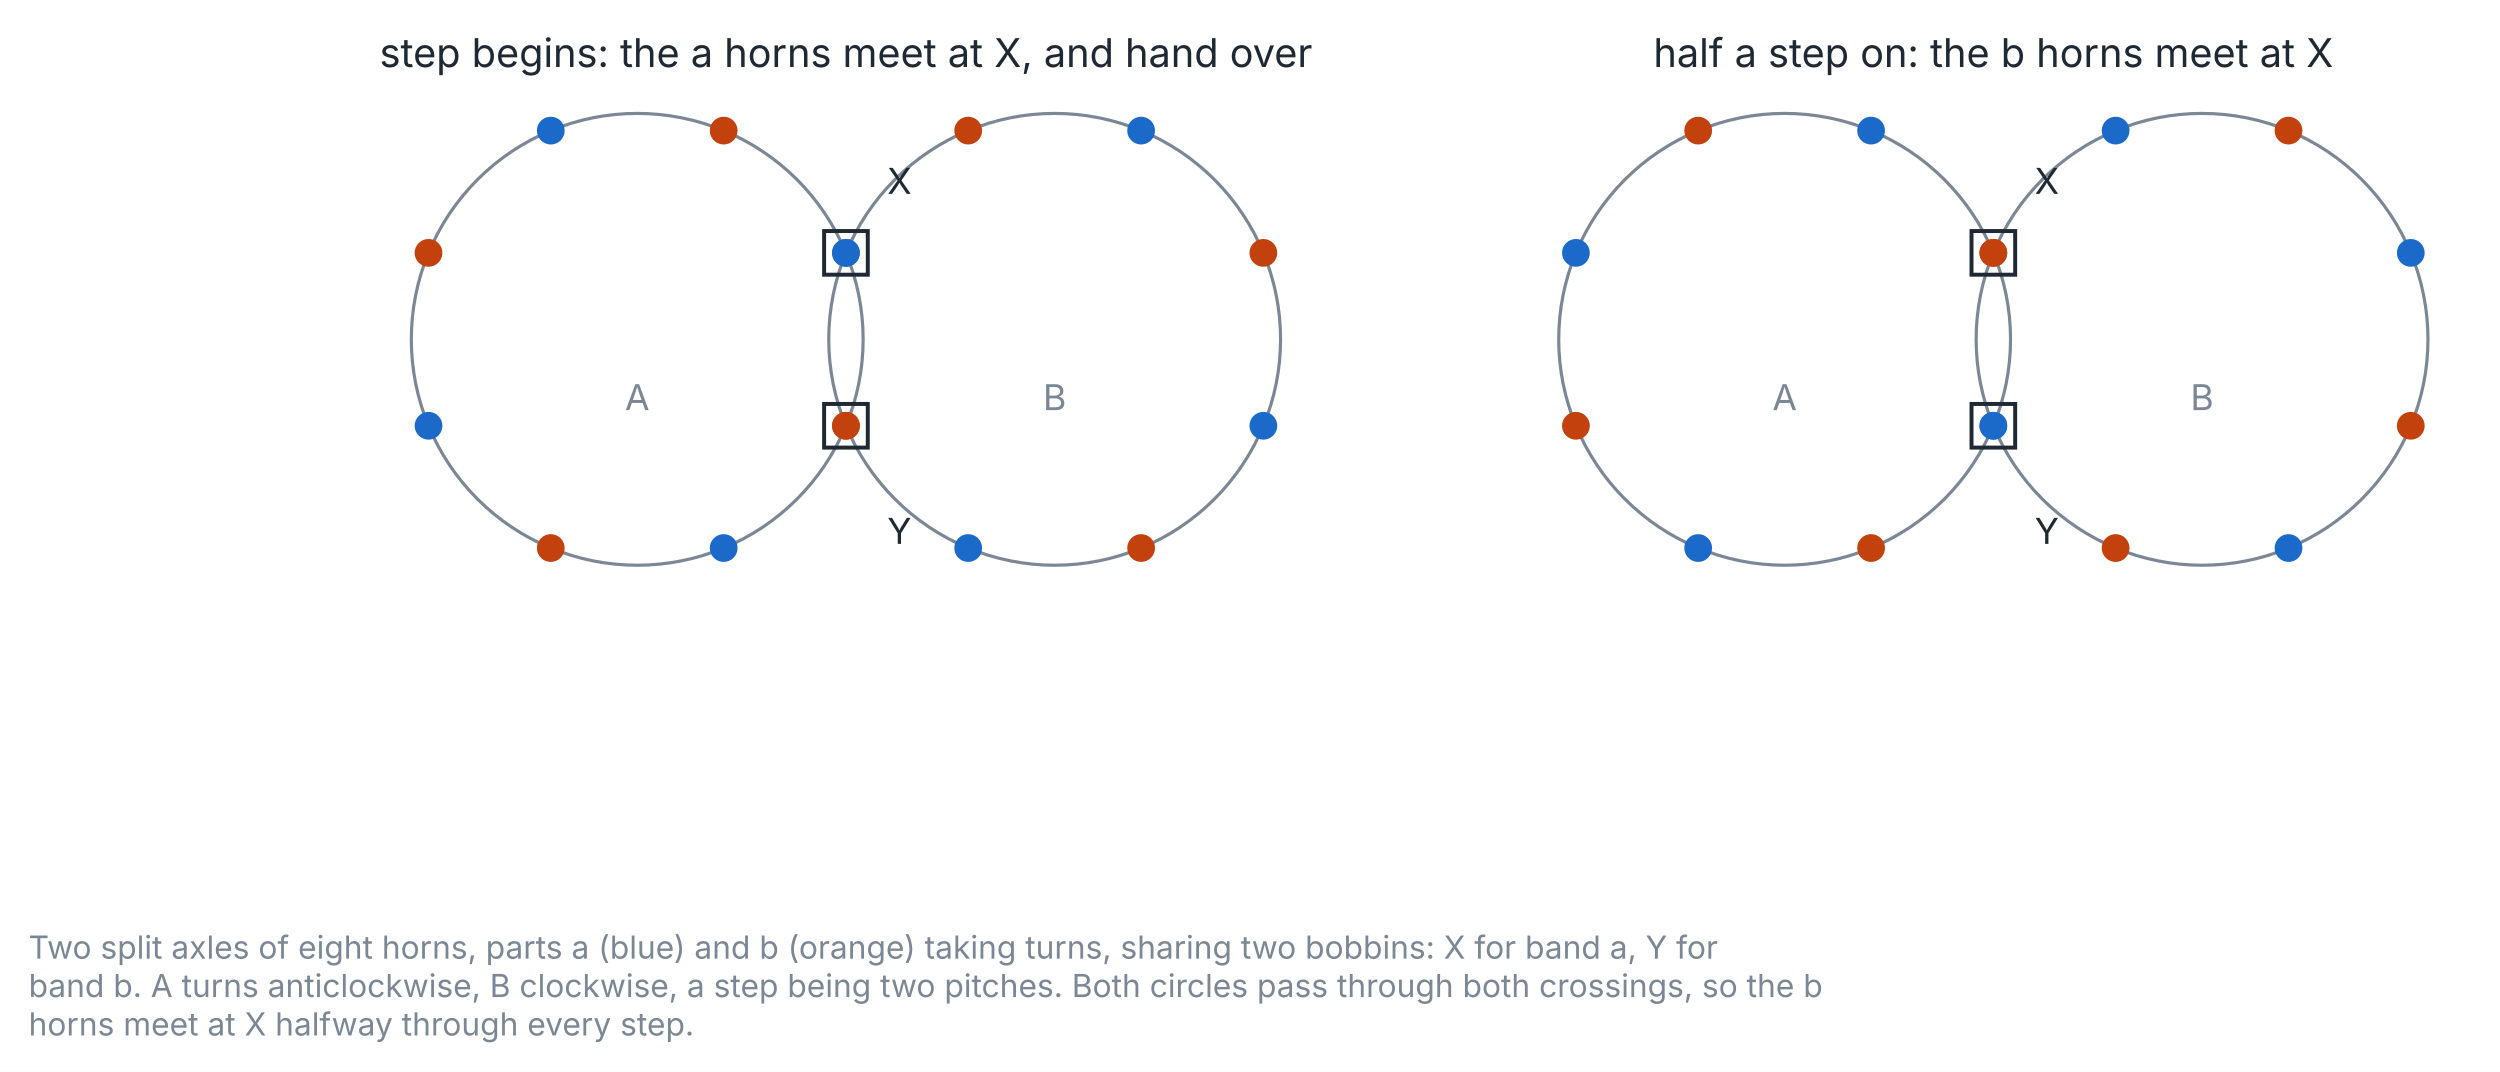
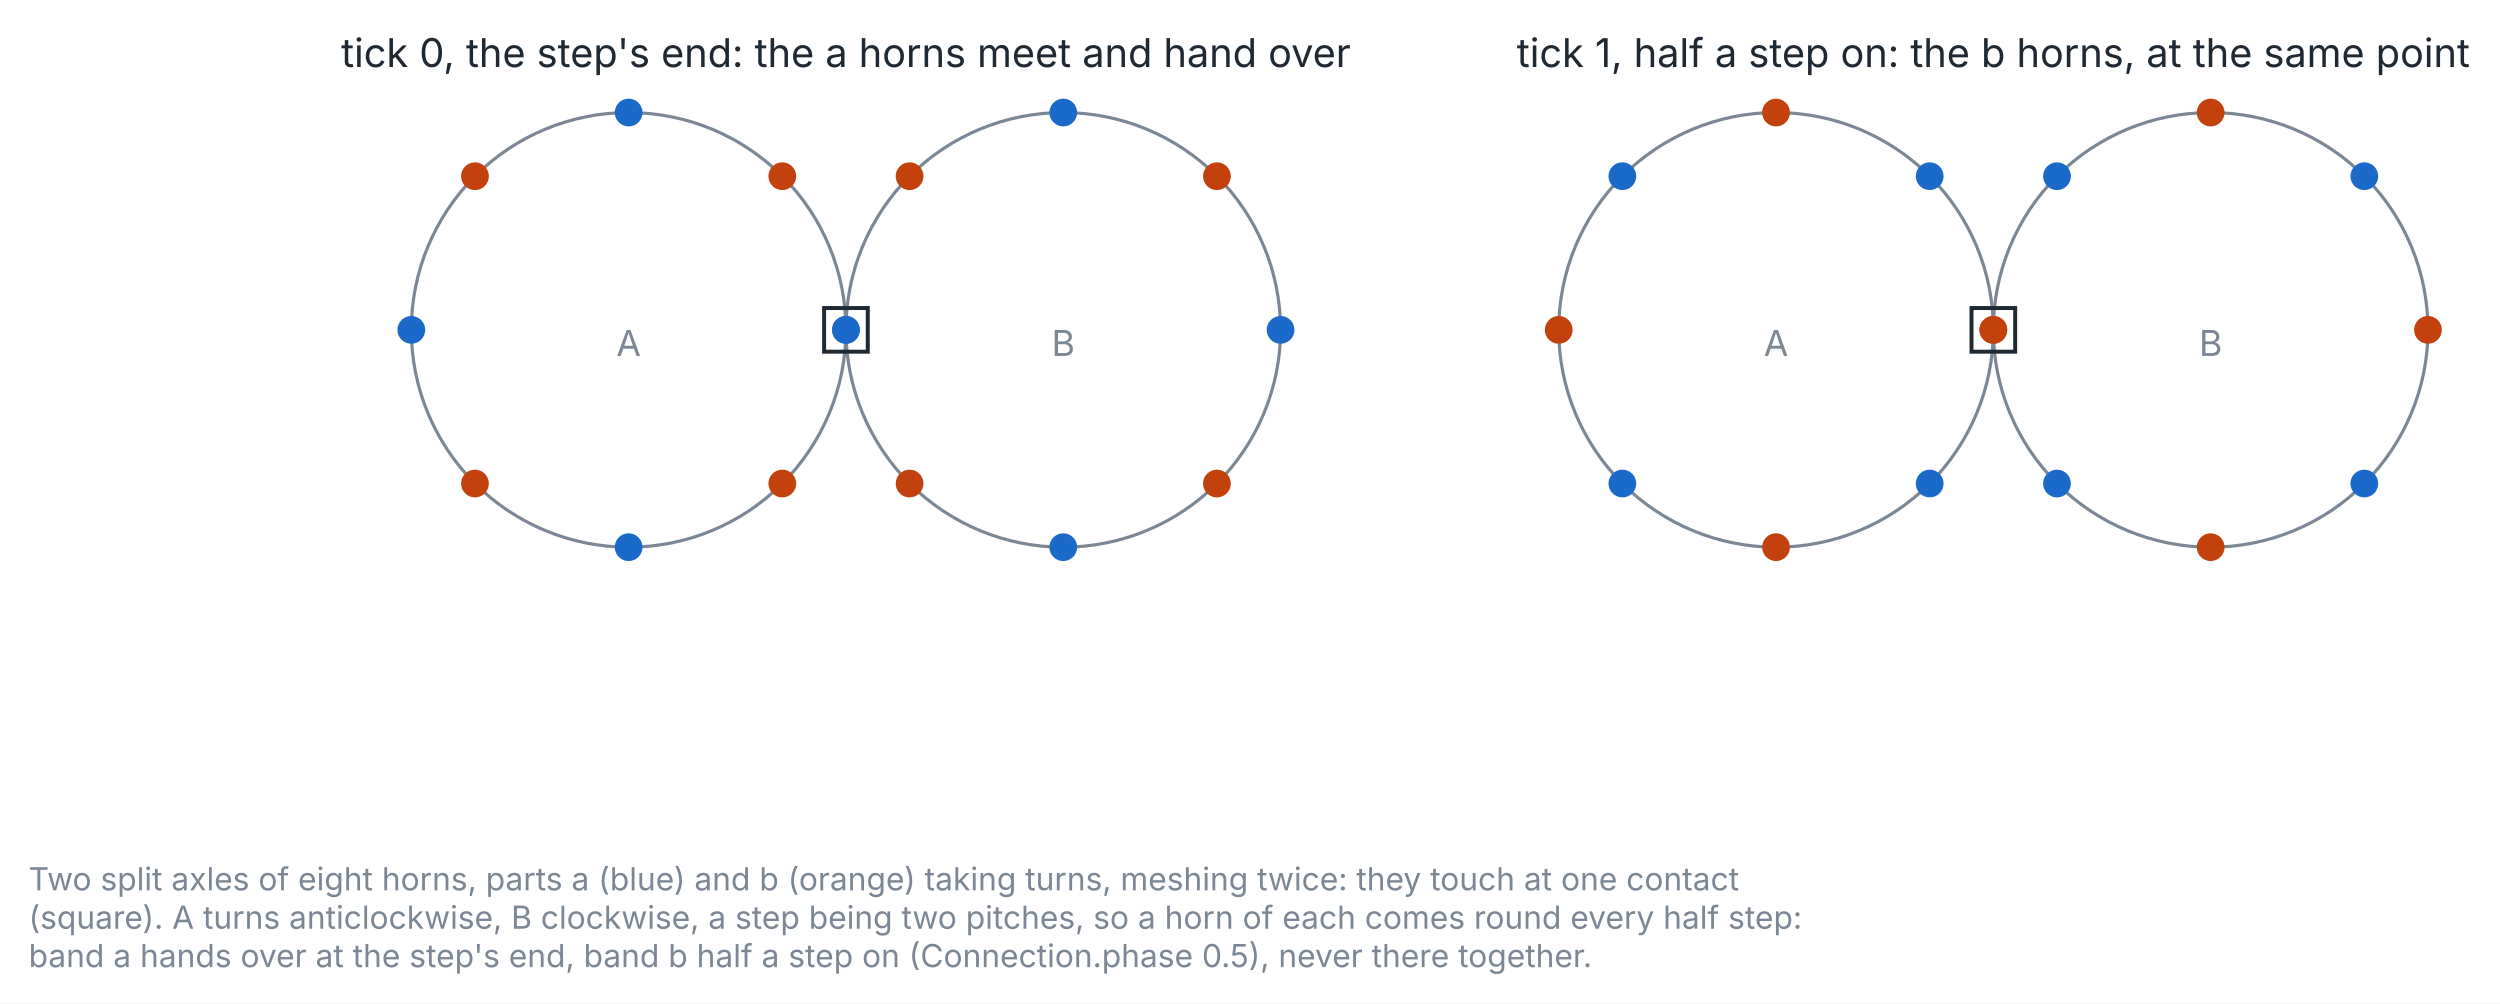
- <svg xmlns="http://www.w3.org/2000/svg" xmlns:xlink="http://www.w3.org/1999/xlink" width="630pt" height="270.069pt" viewBox="0 0 630 270.069" version="1.1">
+ <svg xmlns="http://www.w3.org/2000/svg" xmlns:xlink="http://www.w3.org/1999/xlink" width="630pt" height="252.853pt" viewBox="0 0 630 252.853" version="1.1">
  <defs>
    <style type="text/css">*{stroke-linejoin: round; stroke-linecap: butt}</style>
  </defs>
  <g id="figure_1">
    <g id="patch_1">
-       <path d="M 0 270.069  L 630 270.069  L 630 0  L 0 0  z " style="fill: #ffffff" />
+       <path d="M 0 252.853  L 630 252.853  L 630 0  L 0 0  z " style="fill: #ffffff" />
    </g>
    <g id="axes_1">
      <g id="patch_2">
-         <path d="M 160.582 142.439  C 175.679 142.439 190.161 136.44 200.837 125.765  C 211.512 115.089 217.511 100.607 217.511 85.51  C 217.511 70.412 211.512 55.93 200.837 45.255  C 190.161 34.579 175.679 28.58 160.582 28.58  C 145.484 28.58 131.002 34.579 120.327 45.255  C 109.651 55.93 103.652 70.412 103.652 85.51  C 103.652 100.607 109.651 115.089 120.327 125.765  C 131.002 136.44 145.484 142.439 160.582 142.439  L 160.582 142.439  z " clip-path="url(#p36fb845d3a)" style="fill: none; stroke: #7b8794; stroke-width: 0.8; stroke-linejoin: miter" />
+         <path d="M 158.415 137.889  C 172.938 137.889 186.868 132.118 197.138 121.849  C 207.407 111.58 213.177 97.649 213.177 83.126  C 213.177 68.603 207.407 54.673 197.138 44.403  C 186.868 34.134 172.938 28.364 158.415 28.364  C 143.892 28.364 129.961 34.134 119.692 44.403  C 109.423 54.673 103.652 68.603 103.652 83.126  C 103.652 97.649 109.423 111.58 119.692 121.849  C 129.961 132.118 143.892 137.889 158.415 137.889  L 158.415 137.889  z " clip-path="url(#p53118f88a5)" style="fill: none; stroke: #7b8794; stroke-width: 0.8; stroke-linejoin: miter" />
      </g>
      <g id="patch_3">
-         <path d="M 265.773 142.439  C 280.871 142.439 295.352 136.44 306.028 125.765  C 316.704 115.089 322.702 100.607 322.702 85.51  C 322.702 70.412 316.704 55.93 306.028 45.255  C 295.352 34.579 280.871 28.58 265.773 28.58  C 250.675 28.58 236.194 34.579 225.518 45.255  C 214.842 55.93 208.844 70.412 208.844 85.51  C 208.844 100.607 214.842 115.089 225.518 125.765  C 236.194 136.44 250.675 142.439 265.773 142.439  L 265.773 142.439  z " clip-path="url(#p36fb845d3a)" style="fill: none; stroke: #7b8794; stroke-width: 0.8; stroke-linejoin: miter" />
+         <path d="M 267.94 137.889  C 282.463 137.889 296.393 132.118 306.663 121.849  C 316.932 111.58 322.702 97.649 322.702 83.126  C 322.702 68.603 316.932 54.673 306.663 44.403  C 296.393 34.134 282.463 28.364 267.94 28.364  C 253.417 28.364 239.486 34.134 229.217 44.403  C 218.947 54.673 213.177 68.603 213.177 83.126  C 213.177 97.649 218.947 111.58 229.217 121.849  C 239.486 132.118 253.417 137.889 267.94 137.889  L 267.94 137.889  z " clip-path="url(#p53118f88a5)" style="fill: none; stroke: #7b8794; stroke-width: 0.8; stroke-linejoin: miter" />
      </g>
      <g id="line2d_1">
        <defs>
          <path id="m44607e3e5b" d="M 0 3  C 0.796 3 1.559 2.684 2.121 2.121  C 2.684 1.559 3 0.796 3 0  C 3 -0.796 2.684 -1.559 2.121 -2.121  C 1.559 -2.684 0.796 -3 0 -3  C -0.796 -3 -1.559 -2.684 -2.121 -2.121  C -2.684 -1.559 -3 -0.796 -3 0  C -3 0.796 -2.684 1.559 -2.121 2.121  C -1.559 2.684 -0.796 3 0 3  z " style="stroke: #1b6ac9" />
        </defs>
-         <g clip-path="url(#p36fb845d3a)">
-           <use xlink:href="#m44607e3e5b" x="213.177" y="63.724" style="fill: #1b6ac9; stroke: #1b6ac9" />
+         <g clip-path="url(#p53118f88a5)">
+           <use xlink:href="#m44607e3e5b" x="213.177" y="83.126" style="fill: #1b6ac9; stroke: #1b6ac9" />
        </g>
      </g>
      <g id="line2d_2">
        <defs>
          <path id="med02f3ad15" d="M 0 3  C 0.796 3 1.559 2.684 2.121 2.121  C 2.684 1.559 3 0.796 3 0  C 3 -0.796 2.684 -1.559 2.121 -2.121  C 1.559 -2.684 0.796 -3 0 -3  C -0.796 -3 -1.559 -2.684 -2.121 -2.121  C -2.684 -1.559 -3 -0.796 -3 0  C -3 0.796 -2.684 1.559 -2.121 2.121  C -1.559 2.684 -0.796 3 0 3  z " style="stroke: #c2410c" />
        </defs>
-         <g clip-path="url(#p36fb845d3a)">
-           <use xlink:href="#med02f3ad15" x="182.367" y="32.914" style="fill: #c2410c; stroke: #c2410c" />
+         <g clip-path="url(#p53118f88a5)">
+           <use xlink:href="#med02f3ad15" x="197.138" y="44.403" style="fill: #c2410c; stroke: #c2410c" />
        </g>
      </g>
      <g id="line2d_3">
-         <g clip-path="url(#p36fb845d3a)">
-           <use xlink:href="#m44607e3e5b" x="138.796" y="32.914" style="fill: #1b6ac9; stroke: #1b6ac9" />
+         <g clip-path="url(#p53118f88a5)">
+           <use xlink:href="#m44607e3e5b" x="158.415" y="28.364" style="fill: #1b6ac9; stroke: #1b6ac9" />
        </g>
      </g>
      <g id="line2d_4">
-         <g clip-path="url(#p36fb845d3a)">
-           <use xlink:href="#med02f3ad15" x="107.986" y="63.724" style="fill: #c2410c; stroke: #c2410c" />
+         <g clip-path="url(#p53118f88a5)">
+           <use xlink:href="#med02f3ad15" x="119.692" y="44.403" style="fill: #c2410c; stroke: #c2410c" />
        </g>
      </g>
      <g id="line2d_5">
-         <g clip-path="url(#p36fb845d3a)">
-           <use xlink:href="#m44607e3e5b" x="107.986" y="107.295" style="fill: #1b6ac9; stroke: #1b6ac9" />
+         <g clip-path="url(#p53118f88a5)">
+           <use xlink:href="#m44607e3e5b" x="103.652" y="83.126" style="fill: #1b6ac9; stroke: #1b6ac9" />
        </g>
      </g>
      <g id="line2d_6">
-         <g clip-path="url(#p36fb845d3a)">
-           <use xlink:href="#med02f3ad15" x="138.796" y="138.105" style="fill: #c2410c; stroke: #c2410c" />
+         <g clip-path="url(#p53118f88a5)">
+           <use xlink:href="#med02f3ad15" x="119.692" y="121.849" style="fill: #c2410c; stroke: #c2410c" />
        </g>
      </g>
      <g id="line2d_7">
-         <g clip-path="url(#p36fb845d3a)">
-           <use xlink:href="#m44607e3e5b" x="182.367" y="138.105" style="fill: #1b6ac9; stroke: #1b6ac9" />
+         <g clip-path="url(#p53118f88a5)">
+           <use xlink:href="#m44607e3e5b" x="158.415" y="137.889" style="fill: #1b6ac9; stroke: #1b6ac9" />
        </g>
      </g>
      <g id="line2d_8">
-         <g clip-path="url(#p36fb845d3a)">
-           <use xlink:href="#med02f3ad15" x="213.177" y="107.295" style="fill: #c2410c; stroke: #c2410c" />
+         <g clip-path="url(#p53118f88a5)">
+           <use xlink:href="#med02f3ad15" x="197.138" y="121.849" style="fill: #c2410c; stroke: #c2410c" />
        </g>
      </g>
      <g id="line2d_9">
-         <g clip-path="url(#p36fb845d3a)">
-           <use xlink:href="#m44607e3e5b" x="213.177" y="63.724" style="fill: #1b6ac9; stroke: #1b6ac9" />
+         <g clip-path="url(#p53118f88a5)">
+           <use xlink:href="#m44607e3e5b" x="213.177" y="83.126" style="fill: #1b6ac9; stroke: #1b6ac9" />
        </g>
      </g>
      <g id="line2d_10">
-         <g clip-path="url(#p36fb845d3a)">
-           <use xlink:href="#med02f3ad15" x="243.987" y="32.914" style="fill: #c2410c; stroke: #c2410c" />
+         <g clip-path="url(#p53118f88a5)">
+           <use xlink:href="#med02f3ad15" x="229.217" y="44.403" style="fill: #c2410c; stroke: #c2410c" />
        </g>
      </g>
      <g id="line2d_11">
-         <g clip-path="url(#p36fb845d3a)">
-           <use xlink:href="#m44607e3e5b" x="287.559" y="32.914" style="fill: #1b6ac9; stroke: #1b6ac9" />
+         <g clip-path="url(#p53118f88a5)">
+           <use xlink:href="#m44607e3e5b" x="267.94" y="28.364" style="fill: #1b6ac9; stroke: #1b6ac9" />
        </g>
      </g>
      <g id="line2d_12">
-         <g clip-path="url(#p36fb845d3a)">
-           <use xlink:href="#med02f3ad15" x="318.369" y="63.724" style="fill: #c2410c; stroke: #c2410c" />
+         <g clip-path="url(#p53118f88a5)">
+           <use xlink:href="#med02f3ad15" x="306.663" y="44.403" style="fill: #c2410c; stroke: #c2410c" />
        </g>
      </g>
      <g id="line2d_13">
-         <g clip-path="url(#p36fb845d3a)">
-           <use xlink:href="#m44607e3e5b" x="318.369" y="107.295" style="fill: #1b6ac9; stroke: #1b6ac9" />
+         <g clip-path="url(#p53118f88a5)">
+           <use xlink:href="#m44607e3e5b" x="322.702" y="83.126" style="fill: #1b6ac9; stroke: #1b6ac9" />
        </g>
      </g>
      <g id="line2d_14">
-         <g clip-path="url(#p36fb845d3a)">
-           <use xlink:href="#med02f3ad15" x="287.559" y="138.105" style="fill: #c2410c; stroke: #c2410c" />
+         <g clip-path="url(#p53118f88a5)">
+           <use xlink:href="#med02f3ad15" x="306.663" y="121.849" style="fill: #c2410c; stroke: #c2410c" />
        </g>
      </g>
      <g id="line2d_15">
-         <g clip-path="url(#p36fb845d3a)">
-           <use xlink:href="#m44607e3e5b" x="243.987" y="138.105" style="fill: #1b6ac9; stroke: #1b6ac9" />
+         <g clip-path="url(#p53118f88a5)">
+           <use xlink:href="#m44607e3e5b" x="267.94" y="137.889" style="fill: #1b6ac9; stroke: #1b6ac9" />
        </g>
      </g>
      <g id="line2d_16">
-         <g clip-path="url(#p36fb845d3a)">
-           <use xlink:href="#med02f3ad15" x="213.177" y="107.295" style="fill: #c2410c; stroke: #c2410c" />
+         <g clip-path="url(#p53118f88a5)">
+           <use xlink:href="#med02f3ad15" x="229.217" y="121.849" style="fill: #c2410c; stroke: #c2410c" />
        </g>
      </g>
      <g id="line2d_17">
        <defs>
          <path id="m85b59c4a77" d="M -5.5 5.5  L 5.5 5.5  L 5.5 -5.5  L -5.5 -5.5  z " style="stroke: #1f2933; stroke-linejoin: miter" />
        </defs>
-         <g clip-path="url(#p36fb845d3a)">
-           <use xlink:href="#m85b59c4a77" x="213.177" y="63.724" style="fill-opacity: 0; stroke: #1f2933; stroke-linejoin: miter" />
-         </g>
-       </g>
-       <g id="line2d_18">
-         <g clip-path="url(#p36fb845d3a)">
-           <use xlink:href="#m85b59c4a77" x="213.177" y="107.295" style="fill-opacity: 0; stroke: #1f2933; stroke-linejoin: miter" />
+         <g clip-path="url(#p53118f88a5)">
+           <use xlink:href="#m85b59c4a77" x="213.177" y="83.126" style="fill-opacity: 0; stroke: #1f2933; stroke-linejoin: miter" />
        </g>
      </g>
      <g id="text_1">
-         <text style="font-size: 9px; font-family: 'Inter', 'DejaVu Sans', 'Bitstream Vera Sans', 'Computer Modern Sans Serif', 'Lucida Grande', 'Verdana', 'Geneva', 'Lucid', 'Arial', 'Helvetica', 'Avant Garde', sans-serif; text-anchor: start; fill: #1f2933" x="223.591" y="48.847" transform="rotate(-0 223.5907 48.84741)">X</text>
+         <text style="font-size: 9px; font-family: 'Inter', 'DejaVu Sans', 'Bitstream Vera Sans', 'Computer Modern Sans Serif', 'Lucida Grande', 'Verdana', 'Geneva', 'Lucid', 'Arial', 'Helvetica', 'Avant Garde', sans-serif; text-anchor: middle; fill: #7b8794" x="158.415" y="89.698" transform="rotate(-0 158.4149 89.69762)">A</text>
      </g>
      <g id="text_2">
-         <text style="font-size: 9px; font-family: 'Inter', 'DejaVu Sans', 'Bitstream Vera Sans', 'Computer Modern Sans Serif', 'Lucida Grande', 'Verdana', 'Geneva', 'Lucid', 'Arial', 'Helvetica', 'Avant Garde', sans-serif; text-anchor: start; fill: #1f2933" x="223.591" y="137.048" transform="rotate(-0 223.5907 137.048)">Y</text>
+         <text style="font-size: 9px; font-family: 'Inter', 'DejaVu Sans', 'Bitstream Vera Sans', 'Computer Modern Sans Serif', 'Lucida Grande', 'Verdana', 'Geneva', 'Lucid', 'Arial', 'Helvetica', 'Avant Garde', sans-serif; text-anchor: middle; fill: #7b8794" x="267.94" y="89.698" transform="rotate(-0 267.9397 89.69762)">B</text>
      </g>
      <g id="text_3">
-         <text style="font-size: 9px; font-family: 'Inter', 'DejaVu Sans', 'Bitstream Vera Sans', 'Computer Modern Sans Serif', 'Lucida Grande', 'Verdana', 'Geneva', 'Lucid', 'Arial', 'Helvetica', 'Avant Garde', sans-serif; text-anchor: middle; fill: #7b8794" x="160.582" y="103.361" transform="rotate(-0 160.5816 103.3611)">A</text>
-       </g>
-       <g id="text_4">
-         <text style="font-size: 9px; font-family: 'Inter', 'DejaVu Sans', 'Bitstream Vera Sans', 'Computer Modern Sans Serif', 'Lucida Grande', 'Verdana', 'Geneva', 'Lucid', 'Arial', 'Helvetica', 'Avant Garde', sans-serif; text-anchor: middle; fill: #7b8794" x="265.773" y="103.361" transform="rotate(-0 265.7729 103.3611)">B</text>
-       </g>
-       <g id="text_5">
-         <text style="font-size: 10px; font-family: 'Inter', 'DejaVu Sans', 'Bitstream Vera Sans', 'Computer Modern Sans Serif', 'Lucida Grande', 'Verdana', 'Geneva', 'Lucid', 'Arial', 'Helvetica', 'Avant Garde', sans-serif; text-anchor: middle; fill: #1f2933" x="213.177" y="16.887" transform="rotate(-0 213.1773 16.8875)">step begins: the a horns meet at X, and hand over</text>
+         <text style="font-size: 10px; font-family: 'Inter', 'DejaVu Sans', 'Bitstream Vera Sans', 'Computer Modern Sans Serif', 'Lucida Grande', 'Verdana', 'Geneva', 'Lucid', 'Arial', 'Helvetica', 'Avant Garde', sans-serif; text-anchor: middle; fill: #1f2933" x="213.177" y="16.887" transform="rotate(-0 213.1773 16.8875)">tick 0, the step's end: the a horns meet and hand over</text>
      </g>
    </g>
    <g id="axes_2">
      <g id="patch_4">
-         <path d="M 449.727 142.439  C 464.825 142.439 479.306 136.44 489.982 125.765  C 500.658 115.089 506.656 100.607 506.656 85.51  C 506.656 70.412 500.658 55.93 489.982 45.255  C 479.306 34.579 464.825 28.58 449.727 28.58  C 434.629 28.58 420.148 34.579 409.472 45.255  C 398.796 55.93 392.798 70.412 392.798 85.51  C 392.798 100.607 398.796 115.089 409.472 125.765  C 420.148 136.44 434.629 142.439 449.727 142.439  L 449.727 142.439  z " clip-path="url(#p010ee70a74)" style="fill: none; stroke: #7b8794; stroke-width: 0.8; stroke-linejoin: miter" />
+         <path d="M 447.56 137.889  C 462.083 137.889 476.014 132.118 486.283 121.849  C 496.553 111.58 502.323 97.649 502.323 83.126  C 502.323 68.603 496.553 54.673 486.283 44.403  C 476.014 34.134 462.083 28.364 447.56 28.364  C 433.037 28.364 419.107 34.134 408.837 44.403  C 398.568 54.673 392.798 68.603 392.798 83.126  C 392.798 97.649 398.568 111.58 408.837 121.849  C 419.107 132.118 433.037 137.889 447.56 137.889  L 447.56 137.889  z " clip-path="url(#p2e37546a87)" style="fill: none; stroke: #7b8794; stroke-width: 0.8; stroke-linejoin: miter" />
      </g>
      <g id="patch_5">
-         <path d="M 554.918 142.439  C 570.016 142.439 584.498 136.44 595.173 125.765  C 605.849 115.089 611.848 100.607 611.848 85.51  C 611.848 70.412 605.849 55.93 595.173 45.255  C 584.498 34.579 570.016 28.58 554.918 28.58  C 539.821 28.58 525.339 34.579 514.663 45.255  C 503.988 55.93 497.989 70.412 497.989 85.51  C 497.989 100.607 503.988 115.089 514.663 125.765  C 525.339 136.44 539.821 142.439 554.918 142.439  L 554.918 142.439  z " clip-path="url(#p010ee70a74)" style="fill: none; stroke: #7b8794; stroke-width: 0.8; stroke-linejoin: miter" />
+         <path d="M 557.085 137.889  C 571.608 137.889 585.539 132.118 595.808 121.849  C 606.077 111.58 611.848 97.649 611.848 83.126  C 611.848 68.603 606.077 54.673 595.808 44.403  C 585.539 34.134 571.608 28.364 557.085 28.364  C 542.562 28.364 528.632 34.134 518.362 44.403  C 508.093 54.673 502.323 68.603 502.323 83.126  C 502.323 97.649 508.093 111.58 518.362 121.849  C 528.632 132.118 542.562 137.889 557.085 137.889  L 557.085 137.889  z " clip-path="url(#p2e37546a87)" style="fill: none; stroke: #7b8794; stroke-width: 0.8; stroke-linejoin: miter" />
+       </g>
+       <g id="line2d_18">
+         <g clip-path="url(#p2e37546a87)">
+           <use xlink:href="#m44607e3e5b" x="486.283" y="44.403" style="fill: #1b6ac9; stroke: #1b6ac9" />
+         </g>
      </g>
      <g id="line2d_19">
-         <g clip-path="url(#p010ee70a74)">
-           <use xlink:href="#m44607e3e5b" x="471.513" y="32.914" style="fill: #1b6ac9; stroke: #1b6ac9" />
+         <g clip-path="url(#p2e37546a87)">
+           <use xlink:href="#med02f3ad15" x="447.56" y="28.364" style="fill: #c2410c; stroke: #c2410c" />
        </g>
      </g>
      <g id="line2d_20">
-         <g clip-path="url(#p010ee70a74)">
-           <use xlink:href="#med02f3ad15" x="427.941" y="32.914" style="fill: #c2410c; stroke: #c2410c" />
+         <g clip-path="url(#p2e37546a87)">
+           <use xlink:href="#m44607e3e5b" x="408.837" y="44.403" style="fill: #1b6ac9; stroke: #1b6ac9" />
        </g>
      </g>
      <g id="line2d_21">
-         <g clip-path="url(#p010ee70a74)">
-           <use xlink:href="#m44607e3e5b" x="397.131" y="63.724" style="fill: #1b6ac9; stroke: #1b6ac9" />
+         <g clip-path="url(#p2e37546a87)">
+           <use xlink:href="#med02f3ad15" x="392.798" y="83.126" style="fill: #c2410c; stroke: #c2410c" />
        </g>
      </g>
      <g id="line2d_22">
-         <g clip-path="url(#p010ee70a74)">
-           <use xlink:href="#med02f3ad15" x="397.131" y="107.295" style="fill: #c2410c; stroke: #c2410c" />
+         <g clip-path="url(#p2e37546a87)">
+           <use xlink:href="#m44607e3e5b" x="408.837" y="121.849" style="fill: #1b6ac9; stroke: #1b6ac9" />
        </g>
      </g>
      <g id="line2d_23">
-         <g clip-path="url(#p010ee70a74)">
-           <use xlink:href="#m44607e3e5b" x="427.941" y="138.105" style="fill: #1b6ac9; stroke: #1b6ac9" />
+         <g clip-path="url(#p2e37546a87)">
+           <use xlink:href="#med02f3ad15" x="447.56" y="137.889" style="fill: #c2410c; stroke: #c2410c" />
        </g>
      </g>
      <g id="line2d_24">
-         <g clip-path="url(#p010ee70a74)">
-           <use xlink:href="#med02f3ad15" x="471.513" y="138.105" style="fill: #c2410c; stroke: #c2410c" />
+         <g clip-path="url(#p2e37546a87)">
+           <use xlink:href="#m44607e3e5b" x="486.283" y="121.849" style="fill: #1b6ac9; stroke: #1b6ac9" />
        </g>
      </g>
      <g id="line2d_25">
-         <g clip-path="url(#p010ee70a74)">
-           <use xlink:href="#m44607e3e5b" x="502.323" y="107.295" style="fill: #1b6ac9; stroke: #1b6ac9" />
+         <g clip-path="url(#p2e37546a87)">
+           <use xlink:href="#med02f3ad15" x="502.323" y="83.126" style="fill: #c2410c; stroke: #c2410c" />
        </g>
      </g>
      <g id="line2d_26">
-         <g clip-path="url(#p010ee70a74)">
-           <use xlink:href="#med02f3ad15" x="502.323" y="63.724" style="fill: #c2410c; stroke: #c2410c" />
+         <g clip-path="url(#p2e37546a87)">
+           <use xlink:href="#m44607e3e5b" x="518.362" y="44.403" style="fill: #1b6ac9; stroke: #1b6ac9" />
        </g>
      </g>
      <g id="line2d_27">
-         <g clip-path="url(#p010ee70a74)">
-           <use xlink:href="#m44607e3e5b" x="533.133" y="32.914" style="fill: #1b6ac9; stroke: #1b6ac9" />
+         <g clip-path="url(#p2e37546a87)">
+           <use xlink:href="#med02f3ad15" x="557.085" y="28.364" style="fill: #c2410c; stroke: #c2410c" />
        </g>
      </g>
      <g id="line2d_28">
-         <g clip-path="url(#p010ee70a74)">
-           <use xlink:href="#med02f3ad15" x="576.704" y="32.914" style="fill: #c2410c; stroke: #c2410c" />
+         <g clip-path="url(#p2e37546a87)">
+           <use xlink:href="#m44607e3e5b" x="595.808" y="44.403" style="fill: #1b6ac9; stroke: #1b6ac9" />
        </g>
      </g>
      <g id="line2d_29">
-         <g clip-path="url(#p010ee70a74)">
-           <use xlink:href="#m44607e3e5b" x="607.514" y="63.724" style="fill: #1b6ac9; stroke: #1b6ac9" />
+         <g clip-path="url(#p2e37546a87)">
+           <use xlink:href="#med02f3ad15" x="611.848" y="83.126" style="fill: #c2410c; stroke: #c2410c" />
        </g>
      </g>
      <g id="line2d_30">
-         <g clip-path="url(#p010ee70a74)">
-           <use xlink:href="#med02f3ad15" x="607.514" y="107.295" style="fill: #c2410c; stroke: #c2410c" />
+         <g clip-path="url(#p2e37546a87)">
+           <use xlink:href="#m44607e3e5b" x="595.808" y="121.849" style="fill: #1b6ac9; stroke: #1b6ac9" />
        </g>
      </g>
      <g id="line2d_31">
-         <g clip-path="url(#p010ee70a74)">
-           <use xlink:href="#m44607e3e5b" x="576.704" y="138.105" style="fill: #1b6ac9; stroke: #1b6ac9" />
+         <g clip-path="url(#p2e37546a87)">
+           <use xlink:href="#med02f3ad15" x="557.085" y="137.889" style="fill: #c2410c; stroke: #c2410c" />
        </g>
      </g>
      <g id="line2d_32">
-         <g clip-path="url(#p010ee70a74)">
-           <use xlink:href="#med02f3ad15" x="533.133" y="138.105" style="fill: #c2410c; stroke: #c2410c" />
+         <g clip-path="url(#p2e37546a87)">
+           <use xlink:href="#m44607e3e5b" x="518.362" y="121.849" style="fill: #1b6ac9; stroke: #1b6ac9" />
        </g>
      </g>
      <g id="line2d_33">
-         <g clip-path="url(#p010ee70a74)">
-           <use xlink:href="#m44607e3e5b" x="502.323" y="107.295" style="fill: #1b6ac9; stroke: #1b6ac9" />
+         <g clip-path="url(#p2e37546a87)">
+           <use xlink:href="#med02f3ad15" x="502.323" y="83.126" style="fill: #c2410c; stroke: #c2410c" />
        </g>
      </g>
      <g id="line2d_34">
-         <g clip-path="url(#p010ee70a74)">
-           <use xlink:href="#med02f3ad15" x="502.323" y="63.724" style="fill: #c2410c; stroke: #c2410c" />
-         </g>
-       </g>
-       <g id="line2d_35">
-         <g clip-path="url(#p010ee70a74)">
-           <use xlink:href="#m85b59c4a77" x="502.323" y="63.724" style="fill-opacity: 0; stroke: #1f2933; stroke-linejoin: miter" />
-         </g>
-       </g>
-       <g id="line2d_36">
-         <g clip-path="url(#p010ee70a74)">
-           <use xlink:href="#m85b59c4a77" x="502.323" y="107.295" style="fill-opacity: 0; stroke: #1f2933; stroke-linejoin: miter" />
-         </g>
+         <g clip-path="url(#p2e37546a87)">
+           <use xlink:href="#m85b59c4a77" x="502.323" y="83.126" style="fill-opacity: 0; stroke: #1f2933; stroke-linejoin: miter" />
+         </g>
+       </g>
+       <g id="text_4">
+         <text style="font-size: 9px; font-family: 'Inter', 'DejaVu Sans', 'Bitstream Vera Sans', 'Computer Modern Sans Serif', 'Lucida Grande', 'Verdana', 'Geneva', 'Lucid', 'Arial', 'Helvetica', 'Avant Garde', sans-serif; text-anchor: middle; fill: #7b8794" x="447.56" y="89.698" transform="rotate(-0 447.5603 89.69762)">A</text>
+       </g>
+       <g id="text_5">
+         <text style="font-size: 9px; font-family: 'Inter', 'DejaVu Sans', 'Bitstream Vera Sans', 'Computer Modern Sans Serif', 'Lucida Grande', 'Verdana', 'Geneva', 'Lucid', 'Arial', 'Helvetica', 'Avant Garde', sans-serif; text-anchor: middle; fill: #7b8794" x="557.085" y="89.698" transform="rotate(-0 557.0851 89.69762)">B</text>
      </g>
      <g id="text_6">
-         <text style="font-size: 9px; font-family: 'Inter', 'DejaVu Sans', 'Bitstream Vera Sans', 'Computer Modern Sans Serif', 'Lucida Grande', 'Verdana', 'Geneva', 'Lucid', 'Arial', 'Helvetica', 'Avant Garde', sans-serif; text-anchor: start; fill: #1f2933" x="512.736" y="48.847" transform="rotate(-0 512.7361 48.84741)">X</text>
-       </g>
-       <g id="text_7">
-         <text style="font-size: 9px; font-family: 'Inter', 'DejaVu Sans', 'Bitstream Vera Sans', 'Computer Modern Sans Serif', 'Lucida Grande', 'Verdana', 'Geneva', 'Lucid', 'Arial', 'Helvetica', 'Avant Garde', sans-serif; text-anchor: start; fill: #1f2933" x="512.736" y="137.048" transform="rotate(-0 512.7361 137.048)">Y</text>
-       </g>
-       <g id="text_8">
-         <text style="font-size: 9px; font-family: 'Inter', 'DejaVu Sans', 'Bitstream Vera Sans', 'Computer Modern Sans Serif', 'Lucida Grande', 'Verdana', 'Geneva', 'Lucid', 'Arial', 'Helvetica', 'Avant Garde', sans-serif; text-anchor: middle; fill: #7b8794" x="449.727" y="103.361" transform="rotate(-0 449.7271 103.3611)">A</text>
-       </g>
-       <g id="text_9">
-         <text style="font-size: 9px; font-family: 'Inter', 'DejaVu Sans', 'Bitstream Vera Sans', 'Computer Modern Sans Serif', 'Lucida Grande', 'Verdana', 'Geneva', 'Lucid', 'Arial', 'Helvetica', 'Avant Garde', sans-serif; text-anchor: middle; fill: #7b8794" x="554.918" y="103.361" transform="rotate(-0 554.9184 103.3611)">B</text>
-       </g>
-       <g id="text_10">
-         <text style="font-size: 10px; font-family: 'Inter', 'DejaVu Sans', 'Bitstream Vera Sans', 'Computer Modern Sans Serif', 'Lucida Grande', 'Verdana', 'Geneva', 'Lucid', 'Arial', 'Helvetica', 'Avant Garde', sans-serif; text-anchor: middle; fill: #1f2933" x="502.323" y="16.887" transform="rotate(-0 502.3227 16.8875)">half a step on: the b horns meet at X</text>
-       </g>
-     </g>
-     <g id="text_11">
-       <text style="font-size: 8px; font-family: 'Inter', 'DejaVu Sans', 'Bitstream Vera Sans', 'Computer Modern Sans Serif', 'Lucida Grande', 'Verdana', 'Geneva', 'Lucid', 'Arial', 'Helvetica', 'Avant Garde', sans-serif; fill: #7b8794" transform="translate(7.2 241.5795)">Two split axles of eight horns, parts a (blue) and b (orange) taking turns, sharing two bobbins: X for band a, Y for</text>
-       <text style="font-size: 8px; font-family: 'Inter', 'DejaVu Sans', 'Bitstream Vera Sans', 'Computer Modern Sans Serif', 'Lucida Grande', 'Verdana', 'Geneva', 'Lucid', 'Arial', 'Helvetica', 'Avant Garde', sans-serif; fill: #7b8794" transform="translate(7.2 251.2592)">band b. A turns anticlockwise, B clockwise, a step being two pitches. Both circles pass through both crossings, so the b</text>
-       <text style="font-size: 8px; font-family: 'Inter', 'DejaVu Sans', 'Bitstream Vera Sans', 'Computer Modern Sans Serif', 'Lucida Grande', 'Verdana', 'Geneva', 'Lucid', 'Arial', 'Helvetica', 'Avant Garde', sans-serif; fill: #7b8794" transform="translate(7.2 260.9389)">horns meet at X halfway through every step.</text>
+         <text style="font-size: 10px; font-family: 'Inter', 'DejaVu Sans', 'Bitstream Vera Sans', 'Computer Modern Sans Serif', 'Lucida Grande', 'Verdana', 'Geneva', 'Lucid', 'Arial', 'Helvetica', 'Avant Garde', sans-serif; text-anchor: middle; fill: #1f2933" x="502.323" y="16.887" transform="rotate(-0 502.3227 16.8875)">tick 1, half a step on: the b horns, at the same point</text>
+       </g>
+     </g>
+     <g id="text_7">
+       <text style="font-size: 8px; font-family: 'Inter', 'DejaVu Sans', 'Bitstream Vera Sans', 'Computer Modern Sans Serif', 'Lucida Grande', 'Verdana', 'Geneva', 'Lucid', 'Arial', 'Helvetica', 'Avant Garde', sans-serif; fill: #7b8794" transform="translate(7.2 224.3641)">Two split axles of eight horns, parts a (blue) and b (orange) taking turns, meshing twice: they touch at one contact</text>
+       <text style="font-size: 8px; font-family: 'Inter', 'DejaVu Sans', 'Bitstream Vera Sans', 'Computer Modern Sans Serif', 'Lucida Grande', 'Verdana', 'Geneva', 'Lucid', 'Arial', 'Helvetica', 'Avant Garde', sans-serif; fill: #7b8794" transform="translate(7.2 234.0438)">(square). A turns anticlockwise, B clockwise, a step being two pitches, so a horn of each comes round every half step:</text>
+       <text style="font-size: 8px; font-family: 'Inter', 'DejaVu Sans', 'Bitstream Vera Sans', 'Computer Modern Sans Serif', 'Lucida Grande', 'Verdana', 'Geneva', 'Lucid', 'Arial', 'Helvetica', 'Avant Garde', sans-serif; fill: #7b8794" transform="translate(7.2 243.7235)">band a hands over at the step's end, band b half a step on (Connection.phase 0.5), never there together.</text>
    </g>
  </g>
  <defs>
-     <clipPath id="p36fb845d3a">
-       <rect x="92.7" y="22.887" width="240.955" height="125.244" />
+     <clipPath id="p53118f88a5">
+       <rect x="92.7" y="22.887" width="240.955" height="120.477" />
    </clipPath>
-     <clipPath id="p010ee70a74">
-       <rect x="381.845" y="22.887" width="240.955" height="125.244" />
+     <clipPath id="p2e37546a87">
+       <rect x="381.845" y="22.887" width="240.955" height="120.477" />
    </clipPath>
  </defs>
</svg>
